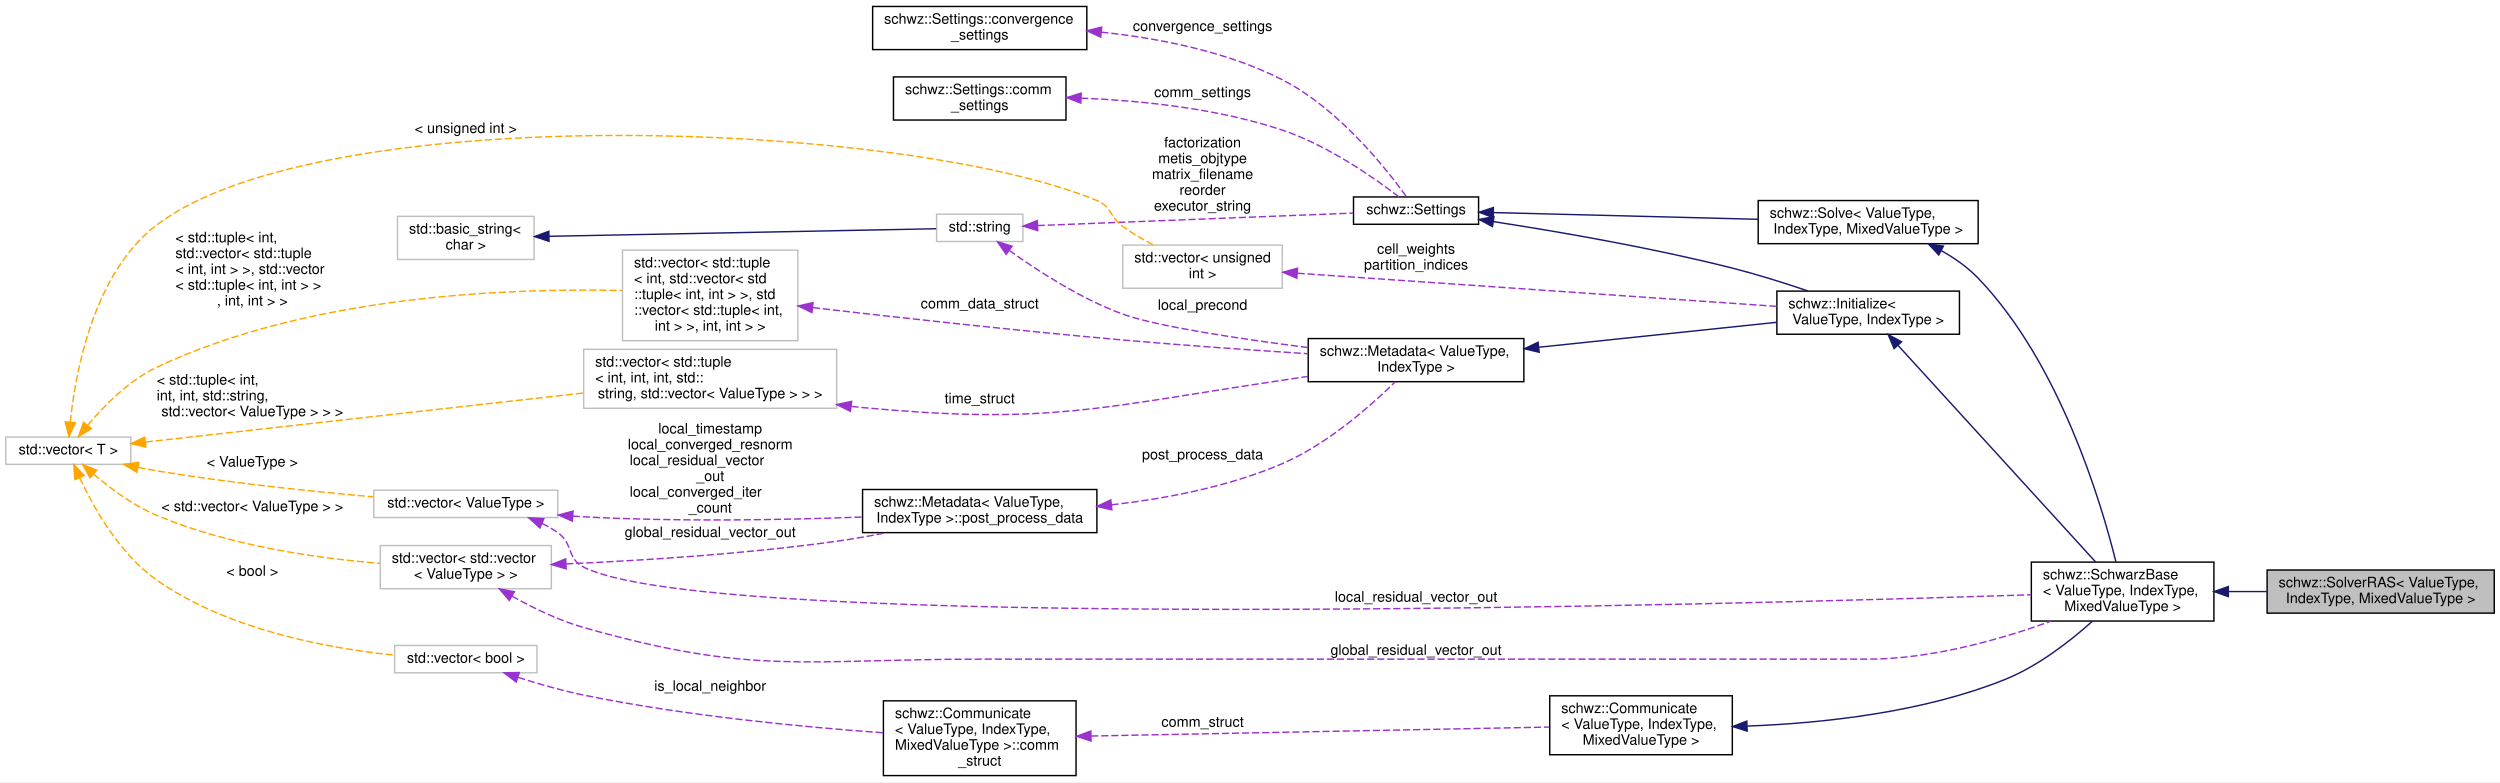
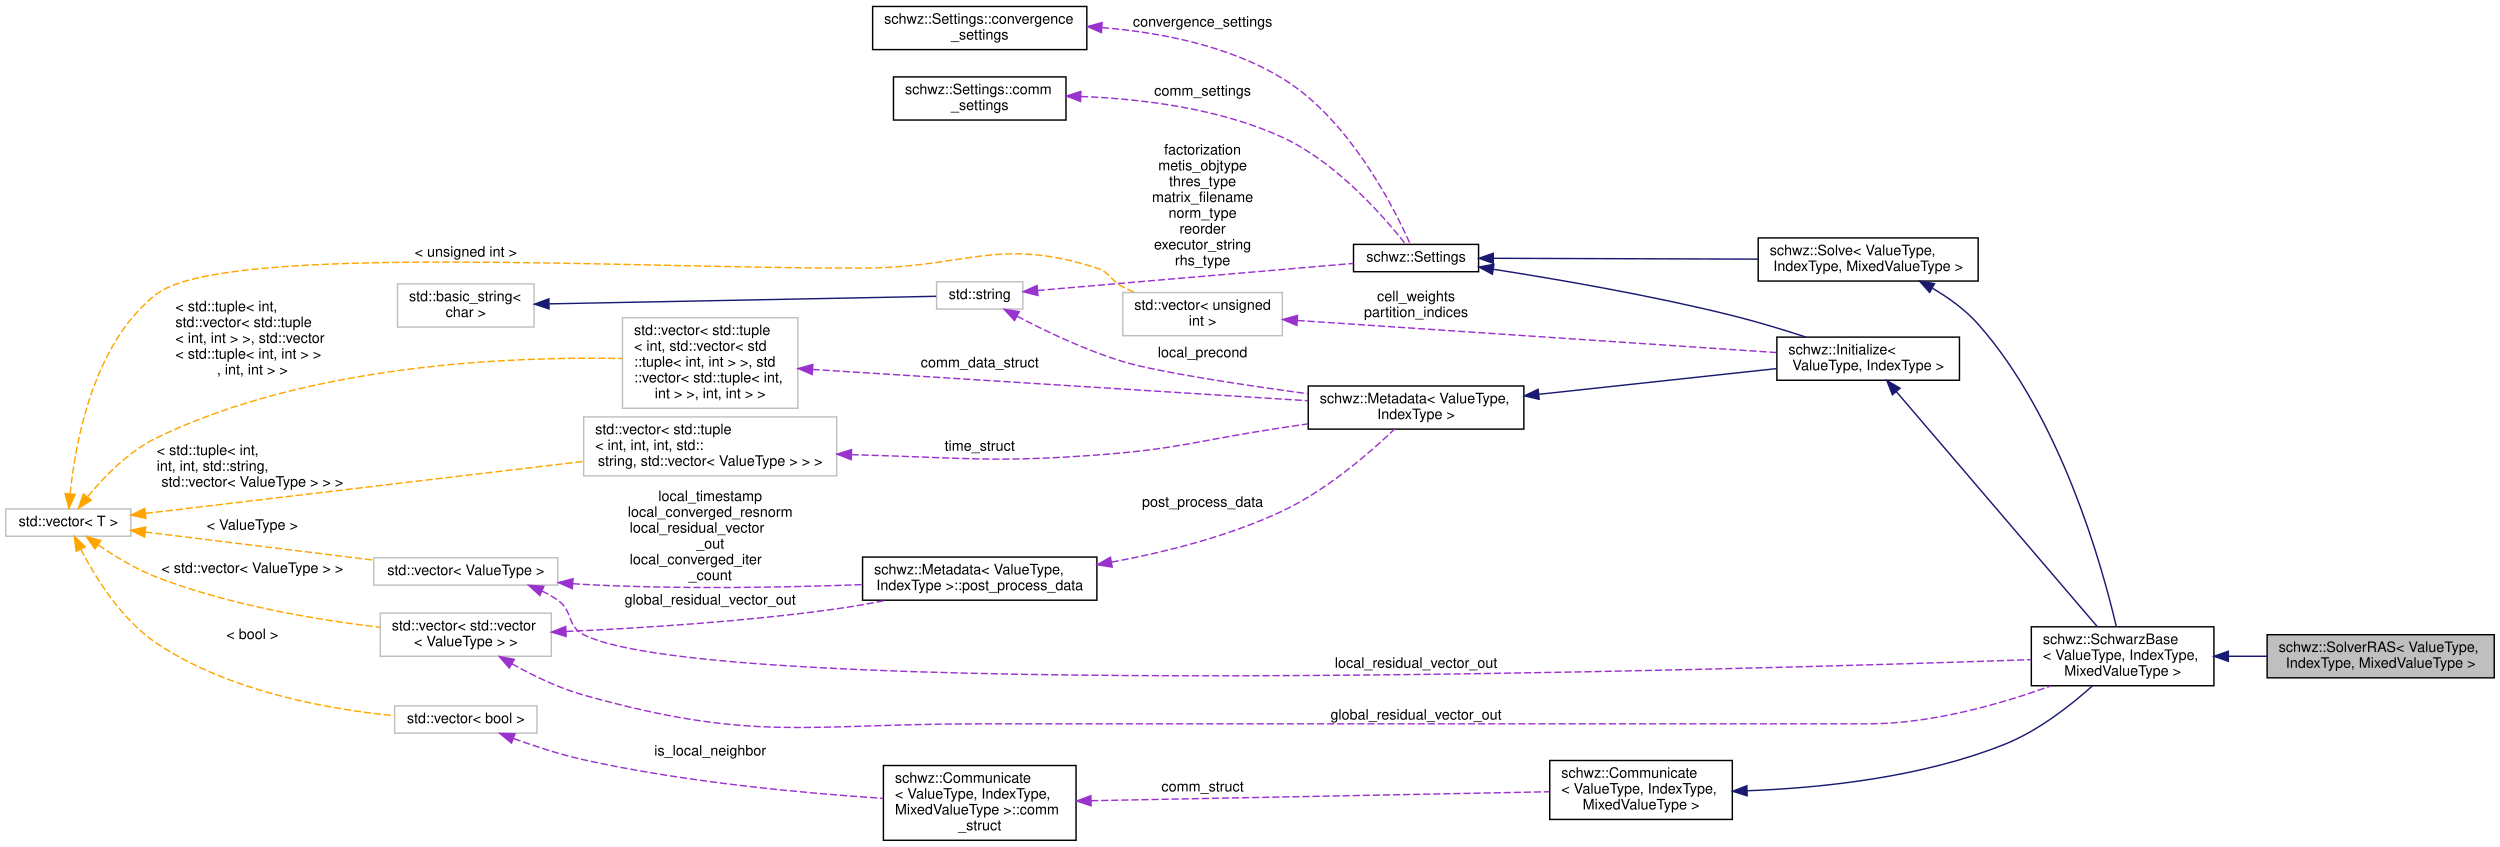
- <svg xmlns="http://www.w3.org/2000/svg" xmlns:xlink="http://www.w3.org/1999/xlink" width="1739pt" height="544pt" viewBox="0.00 0.00 1739.00 544.00">
-   <g id="graph0" class="graph" transform="scale(1 1) rotate(0) translate(4 540)">
-     <polygon fill="#ffffff" stroke="transparent" points="-4,4 -4,-540 1735,-540 1735,4 -4,4" />
+ <svg xmlns="http://www.w3.org/2000/svg" xmlns:xlink="http://www.w3.org/1999/xlink" width="1739pt" height="589pt" viewBox="0.00 0.00 1739.00 589.00">
+   <g id="graph0" class="graph" transform="scale(1 1) rotate(0) translate(4 585)">
+     <polygon fill="#ffffff" stroke="transparent" points="-4,4 -4,-585 1735,-585 1735,4 -4,4" />
    <g id="node1" class="node">
      <polygon fill="#bfbfbf" stroke="#000000" points="1573,-113.5 1573,-143.5 1731,-143.5 1731,-113.5 1573,-113.5" />
      <text text-anchor="start" x="1581" y="-131.5" font-family="Helvetica,sans-Serif" font-size="10.00" fill="#000000">schwz::SolverRAS&lt; ValueType,</text>
      <text text-anchor="middle" x="1652" y="-120.5" font-family="Helvetica,sans-Serif" font-size="10.00" fill="#000000"> IndexType, MixedValueType &gt;</text>
    </g>
    <g id="node2" class="node">
      <g id="a_node2">
        <a xlink:href="classschwz_1_1SchwarzBase.html" target="_top" xlink:title="The Base solver class is meant to be the class implementing the common implementations for all the sc...">
          <polygon fill="#ffffff" stroke="#000000" points="1409,-108 1409,-149 1536,-149 1536,-108 1409,-108" />
          <text text-anchor="start" x="1417" y="-137" font-family="Helvetica,sans-Serif" font-size="10.00" fill="#000000">schwz::SchwarzBase</text>
          <text text-anchor="start" x="1417" y="-126" font-family="Helvetica,sans-Serif" font-size="10.00" fill="#000000">&lt; ValueType, IndexType,</text>
          <text text-anchor="middle" x="1472.5" y="-115" font-family="Helvetica,sans-Serif" font-size="10.00" fill="#000000"> MixedValueType &gt;</text>
        </a>
      </g>
    </g>
    <g id="edge1" class="edge">
      <path fill="none" stroke="#191970" d="M1546.218,-128.5C1554.99,-128.5 1563.974,-128.5 1572.819,-128.5" />
      <polygon fill="#191970" stroke="#191970" points="1546.038,-125 1536.038,-128.5 1546.038,-132 1546.038,-125" />
    </g>
    <g id="node3" class="node">
      <g id="a_node3">
        <a xlink:href="classschwz_1_1Initialize.html" target="_top" xlink:title="The initialization class that provides methods for initialization of the solver. ">
-           <polygon fill="#ffffff" stroke="#000000" points="1232,-307.5 1232,-337.5 1359,-337.5 1359,-307.5 1232,-307.5" />
-           <text text-anchor="start" x="1240" y="-325.5" font-family="Helvetica,sans-Serif" font-size="10.00" fill="#000000">schwz::Initialize&lt;</text>
-           <text text-anchor="middle" x="1295.5" y="-314.5" font-family="Helvetica,sans-Serif" font-size="10.00" fill="#000000"> ValueType, IndexType &gt;</text>
+           <polygon fill="#ffffff" stroke="#000000" points="1232,-320.5 1232,-350.5 1359,-350.5 1359,-320.5 1232,-320.5" />
+           <text text-anchor="start" x="1240" y="-338.5" font-family="Helvetica,sans-Serif" font-size="10.00" fill="#000000">schwz::Initialize&lt;</text>
+           <text text-anchor="middle" x="1295.5" y="-327.5" font-family="Helvetica,sans-Serif" font-size="10.00" fill="#000000"> ValueType, IndexType &gt;</text>
        </a>
      </g>
    </g>
    <g id="edge2" class="edge">
-       <path fill="none" stroke="#191970" d="M1316.249,-299.759C1350.979,-261.692 1420.351,-185.657 1453.72,-149.083" />
-       <polygon fill="#191970" stroke="#191970" points="1313.543,-297.531 1309.389,-307.277 1318.715,-302.249 1313.543,-297.531" />
+       <path fill="none" stroke="#191970" d="M1315.143,-312.528C1349.876,-271.908 1421.601,-188.026 1454.856,-149.135" />
+       <polygon fill="#191970" stroke="#191970" points="1312.354,-310.404 1308.515,-320.279 1317.674,-314.953 1312.354,-310.404" />
    </g>
    <g id="node4" class="node">
      <g id="a_node4">
        <a xlink:href="structschwz_1_1Settings.html" target="_top" xlink:title="The struct that contains the solver settings and the parameters to be set by the user. ">
-           <polygon fill="#ffffff" stroke="#000000" points="937.5,-384 937.5,-403 1024.5,-403 1024.5,-384 937.5,-384" />
-           <text text-anchor="middle" x="981" y="-391" font-family="Helvetica,sans-Serif" font-size="10.00" fill="#000000">schwz::Settings</text>
+           <polygon fill="#ffffff" stroke="#000000" points="937.5,-396 937.5,-415 1024.5,-415 1024.5,-396 937.5,-396" />
+           <text text-anchor="middle" x="981" y="-403" font-family="Helvetica,sans-Serif" font-size="10.00" fill="#000000">schwz::Settings</text>
        </a>
      </g>
    </g>
    <g id="edge3" class="edge">
-       <path fill="none" stroke="#191970" d="M1034.877,-385.818C1079.691,-378.924 1144.97,-367.712 1201,-353.5 1218.406,-349.085 1237.266,-343.141 1253.525,-337.639" />
-       <polygon fill="#191970" stroke="#191970" points="1034.153,-382.387 1024.792,-387.349 1035.204,-389.308 1034.153,-382.387" />
+       <path fill="none" stroke="#191970" d="M1034.842,-397.676C1079.634,-390.699 1144.902,-379.444 1201,-365.5 1217.872,-361.306 1236.14,-355.752 1252.077,-350.563" />
+       <polygon fill="#191970" stroke="#191970" points="1034.112,-394.248 1024.761,-399.228 1035.177,-401.166 1034.112,-394.248" />
    </g>
    <g id="node20" class="node">
      <g id="a_node20">
        <a xlink:href="classschwz_1_1Solve.html" target="_top" xlink:title="The Solver class the provides the solver and the convergence checking methods. ">
-           <polygon fill="#ffffff" stroke="#000000" points="1219,-370.5 1219,-400.5 1372,-400.5 1372,-370.5 1219,-370.5" />
-           <text text-anchor="start" x="1227" y="-388.5" font-family="Helvetica,sans-Serif" font-size="10.00" fill="#000000">schwz::Solve&lt; ValueType,</text>
-           <text text-anchor="middle" x="1295.5" y="-377.5" font-family="Helvetica,sans-Serif" font-size="10.00" fill="#000000"> IndexType, MixedValueType &gt;</text>
+           <polygon fill="#ffffff" stroke="#000000" points="1219,-389.5 1219,-419.5 1372,-419.5 1372,-389.5 1219,-389.5" />
+           <text text-anchor="start" x="1227" y="-407.5" font-family="Helvetica,sans-Serif" font-size="10.00" fill="#000000">schwz::Solve&lt; ValueType,</text>
+           <text text-anchor="middle" x="1295.5" y="-396.5" font-family="Helvetica,sans-Serif" font-size="10.00" fill="#000000"> IndexType, MixedValueType &gt;</text>
        </a>
      </g>
    </g>
    <g id="edge26" class="edge">
-       <path fill="none" stroke="#191970" d="M1034.819,-392.131C1085.476,-390.842 1161.869,-388.899 1218.879,-387.449" />
-       <polygon fill="#191970" stroke="#191970" points="1034.638,-388.634 1024.73,-392.388 1034.816,-395.632 1034.638,-388.634" />
+       <path fill="none" stroke="#191970" d="M1034.819,-405.329C1085.476,-405.168 1161.869,-404.925 1218.879,-404.744" />
+       <polygon fill="#191970" stroke="#191970" points="1034.719,-401.829 1024.73,-405.361 1034.741,-408.829 1034.719,-401.829" />
    </g>
    <g id="node5" class="node">
      <g id="a_node5">
        <a xlink:href="structschwz_1_1Settings_1_1comm__settings.html" target="_top" xlink:title="The settings for the various available communication paradigms. ">
-           <polygon fill="#ffffff" stroke="#000000" points="617.5,-456.5 617.5,-486.5 737.5,-486.5 737.5,-456.5 617.5,-456.5" />
-           <text text-anchor="start" x="625.5" y="-474.5" font-family="Helvetica,sans-Serif" font-size="10.00" fill="#000000">schwz::Settings::comm</text>
-           <text text-anchor="middle" x="677.5" y="-463.5" font-family="Helvetica,sans-Serif" font-size="10.00" fill="#000000">_settings</text>
+           <polygon fill="#ffffff" stroke="#000000" points="617.5,-501.5 617.5,-531.5 737.5,-531.5 737.5,-501.5 617.5,-501.5" />
+           <text text-anchor="start" x="625.5" y="-519.5" font-family="Helvetica,sans-Serif" font-size="10.00" fill="#000000">schwz::Settings::comm</text>
+           <text text-anchor="middle" x="677.5" y="-508.5" font-family="Helvetica,sans-Serif" font-size="10.00" fill="#000000">_settings</text>
        </a>
      </g>
    </g>
    <g id="edge4" class="edge">
-       <path fill="none" stroke="#9a32cd" stroke-dasharray="5,2" d="M748.005,-471.753C789.676,-470.046 842.935,-464.588 888,-449.5 919.633,-438.909 951.982,-416.193 968.934,-403.182" />
-       <polygon fill="#9a32cd" stroke="#9a32cd" points="747.818,-468.257 737.945,-472.102 748.061,-475.253 747.818,-468.257" />
-       <text text-anchor="middle" x="832.5" y="-472.5" font-family="Helvetica,sans-Serif" font-size="10.00" fill="#000000"> comm_settings</text>
+       <path fill="none" stroke="#9a32cd" stroke-dasharray="5,2" d="M747.956,-517.889C790.286,-516.238 844.242,-509.625 888,-489.5 926.149,-471.954 959.635,-433.121 973.807,-415.07" />
+       <polygon fill="#9a32cd" stroke="#9a32cd" points="747.623,-514.398 737.735,-518.202 747.837,-521.395 747.623,-514.398" />
+       <text text-anchor="middle" x="832.5" y="-518.5" font-family="Helvetica,sans-Serif" font-size="10.00" fill="#000000"> comm_settings</text>
    </g>
    <g id="node6" class="node">
      <g id="a_node6">
        <a xlink:title="STL class. ">
-           <polygon fill="#ffffff" stroke="#bfbfbf" points="647.5,-372 647.5,-391 707.5,-391 707.5,-372 647.5,-372" />
-           <text text-anchor="middle" x="677.5" y="-379" font-family="Helvetica,sans-Serif" font-size="10.00" fill="#000000">std::string</text>
+           <polygon fill="#ffffff" stroke="#bfbfbf" points="647.5,-370 647.5,-389 707.5,-389 707.5,-370 647.5,-370" />
+           <text text-anchor="middle" x="677.5" y="-377" font-family="Helvetica,sans-Serif" font-size="10.00" fill="#000000">std::string</text>
        </a>
      </g>
    </g>
    <g id="edge5" class="edge">
-       <path fill="none" stroke="#9a32cd" stroke-dasharray="5,2" d="M717.786,-383.093C774.776,-385.346 878.528,-389.448 937.314,-391.773" />
-       <polygon fill="#9a32cd" stroke="#9a32cd" points="717.841,-379.592 707.71,-382.695 717.564,-386.587 717.841,-379.592" />
-       <text text-anchor="middle" x="832.5" y="-437.5" font-family="Helvetica,sans-Serif" font-size="10.00" fill="#000000"> factorization</text>
-       <text text-anchor="middle" x="832.5" y="-426.5" font-family="Helvetica,sans-Serif" font-size="10.00" fill="#000000">metis_objtype</text>
-       <text text-anchor="middle" x="832.5" y="-415.5" font-family="Helvetica,sans-Serif" font-size="10.00" fill="#000000">matrix_filename</text>
-       <text text-anchor="middle" x="832.5" y="-404.5" font-family="Helvetica,sans-Serif" font-size="10.00" fill="#000000">reorder</text>
-       <text text-anchor="middle" x="832.5" y="-393.5" font-family="Helvetica,sans-Serif" font-size="10.00" fill="#000000">executor_string</text>
+       <path fill="none" stroke="#9a32cd" stroke-dasharray="5,2" d="M717.786,-382.951C774.776,-387.833 878.528,-396.721 937.314,-401.757" />
+       <polygon fill="#9a32cd" stroke="#9a32cd" points="717.973,-379.454 707.71,-382.088 717.375,-386.429 717.973,-379.454" />
+       <text text-anchor="middle" x="832.5" y="-477.5" font-family="Helvetica,sans-Serif" font-size="10.00" fill="#000000"> factorization</text>
+       <text text-anchor="middle" x="832.5" y="-466.5" font-family="Helvetica,sans-Serif" font-size="10.00" fill="#000000">metis_objtype</text>
+       <text text-anchor="middle" x="832.5" y="-455.5" font-family="Helvetica,sans-Serif" font-size="10.00" fill="#000000">thres_type</text>
+       <text text-anchor="middle" x="832.5" y="-444.5" font-family="Helvetica,sans-Serif" font-size="10.00" fill="#000000">matrix_filename</text>
+       <text text-anchor="middle" x="832.5" y="-433.5" font-family="Helvetica,sans-Serif" font-size="10.00" fill="#000000">norm_type</text>
+       <text text-anchor="middle" x="832.5" y="-422.5" font-family="Helvetica,sans-Serif" font-size="10.00" fill="#000000">reorder</text>
+       <text text-anchor="middle" x="832.5" y="-411.5" font-family="Helvetica,sans-Serif" font-size="10.00" fill="#000000">executor_string</text>
+       <text text-anchor="middle" x="832.5" y="-400.5" font-family="Helvetica,sans-Serif" font-size="10.00" fill="#000000">rhs_type</text>
    </g>
    <g id="node9" class="node">
      <g id="a_node9">
        <a xlink:href="structschwz_1_1Metadata.html" target="_top" xlink:title="The solver metadata struct. ">
-           <polygon fill="#ffffff" stroke="#000000" points="906,-274.5 906,-304.5 1056,-304.5 1056,-274.5 906,-274.5" />
-           <text text-anchor="start" x="914" y="-292.5" font-family="Helvetica,sans-Serif" font-size="10.00" fill="#000000">schwz::Metadata&lt; ValueType,</text>
-           <text text-anchor="middle" x="981" y="-281.5" font-family="Helvetica,sans-Serif" font-size="10.00" fill="#000000"> IndexType &gt;</text>
+           <polygon fill="#ffffff" stroke="#000000" points="906,-286.5 906,-316.5 1056,-316.5 1056,-286.5 906,-286.5" />
+           <text text-anchor="start" x="914" y="-304.5" font-family="Helvetica,sans-Serif" font-size="10.00" fill="#000000">schwz::Metadata&lt; ValueType,</text>
+           <text text-anchor="middle" x="981" y="-293.5" font-family="Helvetica,sans-Serif" font-size="10.00" fill="#000000"> IndexType &gt;</text>
        </a>
      </g>
    </g>
    <g id="edge11" class="edge">
-       <path fill="none" stroke="#9a32cd" stroke-dasharray="5,2" d="M697.938,-365.907C717.253,-351.993 747.577,-332.211 777,-321.5 800.244,-313.039 857.708,-304.401 905.744,-298.236" />
-       <polygon fill="#9a32cd" stroke="#9a32cd" points="695.863,-363.088 689.881,-371.833 700.01,-368.727 695.863,-363.088" />
-       <text text-anchor="middle" x="832.5" y="-324.5" font-family="Helvetica,sans-Serif" font-size="10.00" fill="#000000"> local_precond</text>
+       <path fill="none" stroke="#9a32cd" stroke-dasharray="5,2" d="M703.463,-365.065C723.096,-354.758 751.019,-341.376 777,-333.5 800.63,-326.337 857.895,-317.618 905.757,-311.091" />
+       <polygon fill="#9a32cd" stroke="#9a32cd" points="701.704,-362.037 694.537,-369.839 705.005,-368.209 701.704,-362.037" />
+       <text text-anchor="middle" x="832.5" y="-336.5" font-family="Helvetica,sans-Serif" font-size="10.00" fill="#000000"> local_precond</text>
    </g>
    <g id="node7" class="node">
-       <polygon fill="#ffffff" stroke="#bfbfbf" points="272.5,-359.5 272.5,-389.5 367.5,-389.5 367.5,-359.5 272.5,-359.5" />
-       <text text-anchor="start" x="280.5" y="-377.5" font-family="Helvetica,sans-Serif" font-size="10.00" fill="#000000">std::basic_string&lt;</text>
-       <text text-anchor="middle" x="320" y="-366.5" font-family="Helvetica,sans-Serif" font-size="10.00" fill="#000000"> char &gt;</text>
+       <polygon fill="#ffffff" stroke="#bfbfbf" points="272.5,-357.5 272.5,-387.5 367.5,-387.5 367.5,-357.5 272.5,-357.5" />
+       <text text-anchor="start" x="280.5" y="-375.5" font-family="Helvetica,sans-Serif" font-size="10.00" fill="#000000">std::basic_string&lt;</text>
+       <text text-anchor="middle" x="320" y="-364.5" font-family="Helvetica,sans-Serif" font-size="10.00" fill="#000000"> char &gt;</text>
    </g>
    <g id="edge6" class="edge">
-       <path fill="none" stroke="#191970" d="M377.845,-375.633C454.709,-377.138 587.715,-379.742 647.211,-380.907" />
-       <polygon fill="#191970" stroke="#191970" points="377.91,-372.133 367.843,-375.437 377.773,-379.132 377.91,-372.133" />
+       <path fill="none" stroke="#191970" d="M377.845,-373.633C454.709,-375.138 587.715,-377.742 647.211,-378.907" />
+       <polygon fill="#191970" stroke="#191970" points="377.91,-370.133 367.843,-373.437 377.773,-377.132 377.91,-370.133" />
    </g>
    <g id="node8" class="node">
      <g id="a_node8">
        <a xlink:href="structschwz_1_1Settings_1_1convergence__settings.html" target="_top" xlink:title="The various convergence settings available. ">
-           <polygon fill="#ffffff" stroke="#000000" points="603,-505.5 603,-535.5 752,-535.5 752,-505.5 603,-505.5" />
-           <text text-anchor="start" x="611" y="-523.5" font-family="Helvetica,sans-Serif" font-size="10.00" fill="#000000">schwz::Settings::convergence</text>
-           <text text-anchor="middle" x="677.5" y="-512.5" font-family="Helvetica,sans-Serif" font-size="10.00" fill="#000000">_settings</text>
+           <polygon fill="#ffffff" stroke="#000000" points="603,-550.5 603,-580.5 752,-580.5 752,-550.5 603,-550.5" />
+           <text text-anchor="start" x="611" y="-568.5" font-family="Helvetica,sans-Serif" font-size="10.00" fill="#000000">schwz::Settings::convergence</text>
+           <text text-anchor="middle" x="677.5" y="-557.5" font-family="Helvetica,sans-Serif" font-size="10.00" fill="#000000">_settings</text>
        </a>
      </g>
    </g>
    <g id="edge7" class="edge">
-       <path fill="none" stroke="#9a32cd" stroke-dasharray="5,2" d="M762.032,-517.636C802.011,-513.448 849.338,-504.234 888,-484.5 927.234,-464.474 960.658,-422.157 974.358,-403.127" />
-       <polygon fill="#9a32cd" stroke="#9a32cd" points="761.656,-514.156 752.036,-518.596 762.325,-521.124 761.656,-514.156" />
-       <text text-anchor="middle" x="832.5" y="-518.5" font-family="Helvetica,sans-Serif" font-size="10.00" fill="#000000"> convergence_settings</text>
+       <path fill="none" stroke="#9a32cd" stroke-dasharray="5,2" d="M762.529,-565.806C803.046,-562.489 850.685,-553.273 888,-530.5 935.101,-501.755 966.191,-439.446 976.878,-415.319" />
+       <polygon fill="#9a32cd" stroke="#9a32cd" points="762.118,-562.327 752.392,-566.527 762.615,-569.309 762.118,-562.327" />
+       <text text-anchor="middle" x="832.5" y="-566.5" font-family="Helvetica,sans-Serif" font-size="10.00" fill="#000000"> convergence_settings</text>
    </g>
    <g id="edge8" class="edge">
-       <path fill="none" stroke="#191970" d="M1066.579,-298.48C1118.763,-303.955 1184.342,-310.836 1231.92,-315.829" />
-       <polygon fill="#191970" stroke="#191970" points="1066.641,-294.967 1056.331,-297.404 1065.911,-301.929 1066.641,-294.967" />
+       <path fill="none" stroke="#191970" d="M1066.579,-310.752C1118.763,-316.393 1184.342,-323.483 1231.92,-328.627" />
+       <polygon fill="#191970" stroke="#191970" points="1066.649,-307.239 1056.331,-309.644 1065.896,-314.199 1066.649,-307.239" />
    </g>
    <g id="node10" class="node">
-       <polygon fill="#ffffff" stroke="#bfbfbf" points="402,-256 402,-297 578,-297 578,-256 402,-256" />
-       <text text-anchor="start" x="410" y="-285" font-family="Helvetica,sans-Serif" font-size="10.00" fill="#000000">std::vector&lt; std::tuple</text>
-       <text text-anchor="start" x="410" y="-274" font-family="Helvetica,sans-Serif" font-size="10.00" fill="#000000">&lt; int, int, int, std::</text>
-       <text text-anchor="middle" x="490" y="-263" font-family="Helvetica,sans-Serif" font-size="10.00" fill="#000000">string, std::vector&lt; ValueType &gt; &gt; &gt;</text>
+       <polygon fill="#ffffff" stroke="#bfbfbf" points="402,-254 402,-295 578,-295 578,-254 402,-254" />
+       <text text-anchor="start" x="410" y="-283" font-family="Helvetica,sans-Serif" font-size="10.00" fill="#000000">std::vector&lt; std::tuple</text>
+       <text text-anchor="start" x="410" y="-272" font-family="Helvetica,sans-Serif" font-size="10.00" fill="#000000">&lt; int, int, int, std::</text>
+       <text text-anchor="middle" x="490" y="-261" font-family="Helvetica,sans-Serif" font-size="10.00" fill="#000000">string, std::vector&lt; ValueType &gt; &gt; &gt;</text>
    </g>
    <g id="edge9" class="edge">
-       <path fill="none" stroke="#9a32cd" stroke-dasharray="5,2" d="M588.21,-257.313C590.83,-257.013 593.43,-256.74 596,-256.5 725.487,-244.391 759.366,-256.345 888,-275.5 893.814,-276.366 899.832,-277.265 905.881,-278.171" />
-       <polygon fill="#9a32cd" stroke="#9a32cd" points="587.511,-253.874 578.029,-258.601 588.389,-260.818 587.511,-253.874" />
-       <text text-anchor="middle" x="677.5" y="-259.5" font-family="Helvetica,sans-Serif" font-size="10.00" fill="#000000"> time_struct</text>
+       <path fill="none" stroke="#9a32cd" stroke-dasharray="5,2" d="M588.292,-268.743C590.888,-268.653 593.461,-268.572 596,-268.5 668.415,-266.452 686.749,-263.208 759,-268.5 816.797,-272.733 830.68,-278.964 888,-287.5 893.814,-288.366 899.832,-289.265 905.881,-290.171" />
+       <polygon fill="#9a32cd" stroke="#9a32cd" points="588.049,-265.25 578.19,-269.129 588.316,-272.245 588.049,-265.25" />
+       <text text-anchor="middle" x="677.5" y="-271.5" font-family="Helvetica,sans-Serif" font-size="10.00" fill="#000000"> time_struct</text>
    </g>
    <g id="node11" class="node">
      <g id="a_node11">
        <a xlink:title="STL class. ">
-           <polygon fill="#ffffff" stroke="#bfbfbf" points="0,-217 0,-236 87,-236 87,-217 0,-217" />
-           <text text-anchor="middle" x="43.5" y="-224" font-family="Helvetica,sans-Serif" font-size="10.00" fill="#000000">std::vector&lt; T &gt;</text>
+           <polygon fill="#ffffff" stroke="#bfbfbf" points="0,-212 0,-231 87,-231 87,-212 0,-212" />
+           <text text-anchor="middle" x="43.5" y="-219" font-family="Helvetica,sans-Serif" font-size="10.00" fill="#000000">std::vector&lt; T &gt;</text>
        </a>
      </g>
    </g>
    <g id="edge10" class="edge">
-       <path fill="none" stroke="#ffa500" stroke-dasharray="5,2" d="M97.353,-232.531C172.869,-240.987 311.122,-256.469 401.784,-266.621" />
-       <polygon fill="#ffa500" stroke="#ffa500" points="97.453,-229.02 87.125,-231.385 96.674,-235.976 97.453,-229.02" />
-       <text text-anchor="start" x="105" y="-272.5" font-family="Helvetica,sans-Serif" font-size="10.00" fill="#000000"> &lt; std::tuple&lt; int,</text>
-       <text text-anchor="start" x="105" y="-261.5" font-family="Helvetica,sans-Serif" font-size="10.00" fill="#000000"> int, int, std::string,</text>
-       <text text-anchor="middle" x="171.5" y="-250.5" font-family="Helvetica,sans-Serif" font-size="10.00" fill="#000000"> std::vector&lt; ValueType &gt; &gt; &gt;</text>
+       <path fill="none" stroke="#ffa500" stroke-dasharray="5,2" d="M97.353,-227.892C172.869,-236.856 311.122,-253.267 401.784,-264.029" />
+       <polygon fill="#ffa500" stroke="#ffa500" points="97.468,-224.382 87.125,-226.678 96.643,-231.333 97.468,-224.382" />
+       <text text-anchor="start" x="105" y="-268.5" font-family="Helvetica,sans-Serif" font-size="10.00" fill="#000000"> &lt; std::tuple&lt; int,</text>
+       <text text-anchor="start" x="105" y="-257.5" font-family="Helvetica,sans-Serif" font-size="10.00" fill="#000000"> int, int, std::string,</text>
+       <text text-anchor="middle" x="171.5" y="-246.5" font-family="Helvetica,sans-Serif" font-size="10.00" fill="#000000"> std::vector&lt; ValueType &gt; &gt; &gt;</text>
    </g>
    <g id="node13" class="node">
-       <polygon fill="#ffffff" stroke="#bfbfbf" points="256,-180 256,-199 384,-199 384,-180 256,-180" />
-       <text text-anchor="middle" x="320" y="-187" font-family="Helvetica,sans-Serif" font-size="10.00" fill="#000000">std::vector&lt; ValueType &gt;</text>
+       <polygon fill="#ffffff" stroke="#bfbfbf" points="256,-178 256,-197 384,-197 384,-178 256,-178" />
+       <text text-anchor="middle" x="320" y="-185" font-family="Helvetica,sans-Serif" font-size="10.00" fill="#000000">std::vector&lt; ValueType &gt;</text>
    </g>
    <g id="edge14" class="edge">
-       <path fill="none" stroke="#ffa500" stroke-dasharray="5,2" d="M92.136,-214.877C96.473,-214.008 100.808,-213.199 105,-212.5 155.358,-204.104 212.89,-198.138 255.76,-194.389" />
-       <polygon fill="#ffa500" stroke="#ffa500" points="91.141,-211.51 82.075,-216.992 92.581,-218.36 91.141,-211.51" />
-       <text text-anchor="middle" x="171.5" y="-215.5" font-family="Helvetica,sans-Serif" font-size="10.00" fill="#000000"> &lt; ValueType &gt;</text>
+       <path fill="none" stroke="#ffa500" stroke-dasharray="5,2" d="M96.957,-214.927C142.383,-209.341 207.708,-201.308 255.929,-195.379" />
+       <polygon fill="#ffa500" stroke="#ffa500" points="96.505,-211.456 87.007,-216.15 97.36,-218.403 96.505,-211.456" />
+       <text text-anchor="middle" x="171.5" y="-216.5" font-family="Helvetica,sans-Serif" font-size="10.00" fill="#000000"> &lt; ValueType &gt;</text>
    </g>
    <g id="node14" class="node">
-       <polygon fill="#ffffff" stroke="#bfbfbf" points="260.5,-130.5 260.5,-160.5 379.5,-160.5 379.5,-130.5 260.5,-130.5" />
-       <text text-anchor="start" x="268.5" y="-148.5" font-family="Helvetica,sans-Serif" font-size="10.00" fill="#000000">std::vector&lt; std::vector</text>
-       <text text-anchor="middle" x="320" y="-137.5" font-family="Helvetica,sans-Serif" font-size="10.00" fill="#000000">&lt; ValueType &gt; &gt;</text>
+       <polygon fill="#ffffff" stroke="#bfbfbf" points="260.5,-128.5 260.5,-158.5 379.5,-158.5 379.5,-128.5 260.5,-128.5" />
+       <text text-anchor="start" x="268.5" y="-146.5" font-family="Helvetica,sans-Serif" font-size="10.00" fill="#000000">std::vector&lt; std::vector</text>
+       <text text-anchor="middle" x="320" y="-135.5" font-family="Helvetica,sans-Serif" font-size="10.00" fill="#000000">&lt; ValueType &gt; &gt;</text>
    </g>
    <g id="edge16" class="edge">
-       <path fill="none" stroke="#ffa500" stroke-dasharray="5,2" d="M61.068,-210.178C72.68,-200.315 88.714,-188.362 105,-181.5 154.873,-160.485 216.114,-151.714 260.462,-148.067" />
-       <polygon fill="#ffa500" stroke="#ffa500" points="58.643,-207.65 53.455,-216.887 63.271,-212.902 58.643,-207.65" />
-       <text text-anchor="middle" x="171.5" y="-184.5" font-family="Helvetica,sans-Serif" font-size="10.00" fill="#000000"> &lt; std::vector&lt; ValueType &gt; &gt;</text>
+       <path fill="none" stroke="#ffa500" stroke-dasharray="5,2" d="M64.364,-205.91C75.818,-198.067 90.589,-189.068 105,-183.5 155.467,-164.001 216.367,-153.816 260.449,-148.617" />
+       <polygon fill="#ffa500" stroke="#ffa500" points="62.096,-203.228 55.961,-211.865 66.144,-208.939 62.096,-203.228" />
+       <text text-anchor="middle" x="171.5" y="-186.5" font-family="Helvetica,sans-Serif" font-size="10.00" fill="#000000"> &lt; std::vector&lt; ValueType &gt; &gt;</text>
    </g>
    <g id="node15" class="node">
-       <polygon fill="#ffffff" stroke="#bfbfbf" points="429,-303 429,-366 551,-366 551,-303 429,-303" />
-       <text text-anchor="start" x="437" y="-354" font-family="Helvetica,sans-Serif" font-size="10.00" fill="#000000">std::vector&lt; std::tuple</text>
-       <text text-anchor="start" x="437" y="-343" font-family="Helvetica,sans-Serif" font-size="10.00" fill="#000000">&lt; int, std::vector&lt; std</text>
-       <text text-anchor="start" x="437" y="-332" font-family="Helvetica,sans-Serif" font-size="10.00" fill="#000000">::tuple&lt; int, int &gt; &gt;, std</text>
-       <text text-anchor="start" x="437" y="-321" font-family="Helvetica,sans-Serif" font-size="10.00" fill="#000000">::vector&lt; std::tuple&lt; int,</text>
-       <text text-anchor="middle" x="490" y="-310" font-family="Helvetica,sans-Serif" font-size="10.00" fill="#000000"> int &gt; &gt;, int, int &gt; &gt;</text>
+       <polygon fill="#ffffff" stroke="#bfbfbf" points="429,-301 429,-364 551,-364 551,-301 429,-301" />
+       <text text-anchor="start" x="437" y="-352" font-family="Helvetica,sans-Serif" font-size="10.00" fill="#000000">std::vector&lt; std::tuple</text>
+       <text text-anchor="start" x="437" y="-341" font-family="Helvetica,sans-Serif" font-size="10.00" fill="#000000">&lt; int, std::vector&lt; std</text>
+       <text text-anchor="start" x="437" y="-330" font-family="Helvetica,sans-Serif" font-size="10.00" fill="#000000">::tuple&lt; int, int &gt; &gt;, std</text>
+       <text text-anchor="start" x="437" y="-319" font-family="Helvetica,sans-Serif" font-size="10.00" fill="#000000">::vector&lt; std::tuple&lt; int,</text>
+       <text text-anchor="middle" x="490" y="-308" font-family="Helvetica,sans-Serif" font-size="10.00" fill="#000000"> int &gt; &gt;, int, int &gt; &gt;</text>
    </g>
    <g id="edge18" class="edge">
-       <path fill="none" stroke="#ffa500" stroke-dasharray="5,2" d="M57.078,-244.335C68.353,-257.744 85.635,-275.321 105,-284.5 210.672,-334.589 349.948,-339.75 428.742,-337.875" />
-       <polygon fill="#ffa500" stroke="#ffa500" points="59.571,-241.851 50.574,-236.256 54.118,-246.24 59.571,-241.851" />
-       <text text-anchor="start" x="118" y="-371.5" font-family="Helvetica,sans-Serif" font-size="10.00" fill="#000000"> &lt; std::tuple&lt; int,</text>
-       <text text-anchor="start" x="118" y="-360.5" font-family="Helvetica,sans-Serif" font-size="10.00" fill="#000000"> std::vector&lt; std::tuple</text>
-       <text text-anchor="start" x="118" y="-349.5" font-family="Helvetica,sans-Serif" font-size="10.00" fill="#000000">&lt; int, int &gt; &gt;, std::vector</text>
-       <text text-anchor="start" x="118" y="-338.5" font-family="Helvetica,sans-Serif" font-size="10.00" fill="#000000">&lt; std::tuple&lt; int, int &gt; &gt;</text>
-       <text text-anchor="middle" x="171.5" y="-327.5" font-family="Helvetica,sans-Serif" font-size="10.00" fill="#000000">, int, int &gt; &gt;</text>
+       <path fill="none" stroke="#ffa500" stroke-dasharray="5,2" d="M57.026,-239.615C68.272,-253.24 85.541,-271.113 105,-280.5 210.551,-331.416 350.174,-337.171 428.998,-335.613" />
+       <polygon fill="#ffa500" stroke="#ffa500" points="59.487,-237.085 50.542,-231.407 53.994,-241.424 59.487,-237.085" />
+       <text text-anchor="start" x="118" y="-368.5" font-family="Helvetica,sans-Serif" font-size="10.00" fill="#000000"> &lt; std::tuple&lt; int,</text>
+       <text text-anchor="start" x="118" y="-357.5" font-family="Helvetica,sans-Serif" font-size="10.00" fill="#000000"> std::vector&lt; std::tuple</text>
+       <text text-anchor="start" x="118" y="-346.5" font-family="Helvetica,sans-Serif" font-size="10.00" fill="#000000">&lt; int, int &gt; &gt;, std::vector</text>
+       <text text-anchor="start" x="118" y="-335.5" font-family="Helvetica,sans-Serif" font-size="10.00" fill="#000000">&lt; std::tuple&lt; int, int &gt; &gt;</text>
+       <text text-anchor="middle" x="171.5" y="-324.5" font-family="Helvetica,sans-Serif" font-size="10.00" fill="#000000">, int, int &gt; &gt;</text>
    </g>
    <g id="node16" class="node">
-       <polygon fill="#ffffff" stroke="#bfbfbf" points="777,-339.5 777,-369.5 888,-369.5 888,-339.5 777,-339.5" />
-       <text text-anchor="start" x="785" y="-357.5" font-family="Helvetica,sans-Serif" font-size="10.00" fill="#000000">std::vector&lt; unsigned</text>
-       <text text-anchor="middle" x="832.5" y="-346.5" font-family="Helvetica,sans-Serif" font-size="10.00" fill="#000000"> int &gt;</text>
+       <polygon fill="#ffffff" stroke="#bfbfbf" points="777,-351.5 777,-381.5 888,-381.5 888,-351.5 777,-351.5" />
+       <text text-anchor="start" x="785" y="-369.5" font-family="Helvetica,sans-Serif" font-size="10.00" fill="#000000">std::vector&lt; unsigned</text>
+       <text text-anchor="middle" x="832.5" y="-358.5" font-family="Helvetica,sans-Serif" font-size="10.00" fill="#000000"> int &gt;</text>
    </g>
    <g id="edge20" class="edge">
-       <path fill="none" stroke="#ffa500" stroke-dasharray="5,2" d="M44.888,-246.447C48.437,-280.682 60.972,-350.153 105,-383.5 220.892,-471.279 624.684,-456.135 759,-400.5 769.452,-396.17 767.834,-389.132 777,-382.5 783.558,-377.755 791.037,-373.388 798.334,-369.583" />
-       <polygon fill="#ffa500" stroke="#ffa500" points="48.358,-245.946 43.997,-236.291 41.385,-246.558 48.358,-245.946" />
-       <text text-anchor="middle" x="320" y="-447.5" font-family="Helvetica,sans-Serif" font-size="10.00" fill="#000000"> &lt; unsigned int &gt;</text>
+       <path fill="none" stroke="#ffa500" stroke-dasharray="5,2" d="M44.825,-241.663C48.277,-276.275 60.669,-346.544 105,-380.5 151.575,-416.175 433.805,-398.023 596,-398.5 668.444,-398.713 690.07,-420.789 759,-398.5 768.39,-395.464 768.236,-390.036 777,-385.5 779.623,-384.142 782.364,-382.848 785.162,-381.621" />
+       <polygon fill="#ffa500" stroke="#ffa500" points="48.288,-241.068 43.964,-231.395 41.312,-241.653 48.288,-241.068" />
+       <text text-anchor="middle" x="320" y="-406.5" font-family="Helvetica,sans-Serif" font-size="10.00" fill="#000000"> &lt; unsigned int &gt;</text>
    </g>
    <g id="node19" class="node">
-       <polygon fill="#ffffff" stroke="#bfbfbf" points="270.5,-72 270.5,-91 369.5,-91 369.5,-72 270.5,-72" />
-       <text text-anchor="middle" x="320" y="-79" font-family="Helvetica,sans-Serif" font-size="10.00" fill="#000000">std::vector&lt; bool &gt;</text>
+       <polygon fill="#ffffff" stroke="#bfbfbf" points="270.5,-75 270.5,-94 369.5,-94 369.5,-75 270.5,-75" />
+       <text text-anchor="middle" x="320" y="-82" font-family="Helvetica,sans-Serif" font-size="10.00" fill="#000000">std::vector&lt; bool &gt;</text>
    </g>
    <g id="edge24" class="edge">
-       <path fill="none" stroke="#ffa500" stroke-dasharray="5,2" d="M51.424,-207.617C61.056,-186.997 79.273,-154.515 105,-136.5 154.391,-101.914 223.744,-89.06 270.194,-84.293" />
-       <polygon fill="#ffa500" stroke="#ffa500" points="48.15,-206.367 47.283,-216.926 54.545,-209.212 48.15,-206.367" />
-       <text text-anchor="middle" x="171.5" y="-139.5" font-family="Helvetica,sans-Serif" font-size="10.00" fill="#000000"> &lt; bool &gt;</text>
+       <path fill="none" stroke="#ffa500" stroke-dasharray="5,2" d="M52.169,-202.967C62.172,-183.65 80.449,-153.947 105,-137.5 154.984,-104.014 224.205,-91.662 270.463,-87.12" />
+       <polygon fill="#ffa500" stroke="#ffa500" points="49,-201.481 47.704,-211.996 55.274,-204.584 49,-201.481" />
+       <text text-anchor="middle" x="171.5" y="-140.5" font-family="Helvetica,sans-Serif" font-size="10.00" fill="#000000"> &lt; bool &gt;</text>
    </g>
    <g id="node12" class="node">
      <g id="a_node12">
        <a xlink:href="structschwz_1_1Metadata_1_1post__process__data.html" target="_top" xlink:title="The struct used for storing data for post-processing. ">
-           <polygon fill="#ffffff" stroke="#000000" points="596,-169.5 596,-199.5 759,-199.5 759,-169.5 596,-169.5" />
-           <text text-anchor="start" x="604" y="-187.5" font-family="Helvetica,sans-Serif" font-size="10.00" fill="#000000">schwz::Metadata&lt; ValueType,</text>
-           <text text-anchor="middle" x="677.5" y="-176.5" font-family="Helvetica,sans-Serif" font-size="10.00" fill="#000000"> IndexType &gt;::post_process_data</text>
+           <polygon fill="#ffffff" stroke="#000000" points="596,-167.5 596,-197.5 759,-197.5 759,-167.5 596,-167.5" />
+           <text text-anchor="start" x="604" y="-185.5" font-family="Helvetica,sans-Serif" font-size="10.00" fill="#000000">schwz::Metadata&lt; ValueType,</text>
+           <text text-anchor="middle" x="677.5" y="-174.5" font-family="Helvetica,sans-Serif" font-size="10.00" fill="#000000"> IndexType &gt;::post_process_data</text>
        </a>
      </g>
    </g>
    <g id="edge12" class="edge">
-       <path fill="none" stroke="#9a32cd" stroke-dasharray="5,2" d="M769.14,-188.824C807.127,-193.144 850.894,-201.498 888,-217.5 919.312,-231.004 949.348,-257.529 966.448,-274.34" />
-       <polygon fill="#9a32cd" stroke="#9a32cd" points="769.417,-185.334 759.103,-187.76 768.678,-192.295 769.417,-185.334" />
-       <text text-anchor="middle" x="832.5" y="-220.5" font-family="Helvetica,sans-Serif" font-size="10.00" fill="#000000"> post_process_data</text>
+       <path fill="none" stroke="#9a32cd" stroke-dasharray="5,2" d="M769.223,-193.979C807.224,-200.998 850.979,-212.105 888,-229.5 918.678,-243.914 948.674,-269.909 965.974,-286.405" />
+       <polygon fill="#9a32cd" stroke="#9a32cd" points="769.64,-190.499 759.182,-192.194 768.415,-197.39 769.64,-190.499" />
+       <text text-anchor="middle" x="832.5" y="-232.5" font-family="Helvetica,sans-Serif" font-size="10.00" fill="#000000"> post_process_data</text>
    </g>
    <g id="edge27" class="edge">
-       <path fill="none" stroke="#9a32cd" stroke-dasharray="5,2" d="M372.976,-175.933C376.852,-174.052 380.577,-171.918 384,-169.5 394.89,-161.806 390.122,-151.557 402,-145.5 491.416,-99.901 1192.047,-119.148 1408.811,-126.276" />
-       <polygon fill="#9a32cd" stroke="#9a32cd" points="371.555,-172.734 363.732,-179.88 374.303,-179.172 371.555,-172.734" />
-       <text text-anchor="middle" x="981" y="-121.5" font-family="Helvetica,sans-Serif" font-size="10.00" fill="#000000"> local_residual_vector_out</text>
+       <path fill="none" stroke="#9a32cd" stroke-dasharray="5,2" d="M372.976,-173.933C376.852,-172.052 380.577,-169.918 384,-167.5 394.89,-159.806 390.116,-149.546 402,-143.5 491.456,-97.986 1192.059,-118.598 1408.813,-126.151" />
+       <polygon fill="#9a32cd" stroke="#9a32cd" points="371.555,-170.734 363.732,-177.88 374.303,-177.172 371.555,-170.734" />
+       <text text-anchor="middle" x="981" y="-120.5" font-family="Helvetica,sans-Serif" font-size="10.00" fill="#000000"> local_residual_vector_out</text>
    </g>
    <g id="edge13" class="edge">
-       <path fill="none" stroke="#9a32cd" stroke-dasharray="5,2" d="M394.387,-180.977C396.954,-180.797 399.498,-180.637 402,-180.5 467.078,-176.939 540.923,-178.302 595.769,-180.356" />
-       <polygon fill="#9a32cd" stroke="#9a32cd" points="394.099,-177.489 384.403,-181.759 394.646,-184.467 394.099,-177.489" />
-       <text text-anchor="middle" x="490" y="-238.5" font-family="Helvetica,sans-Serif" font-size="10.00" fill="#000000"> local_timestamp</text>
-       <text text-anchor="middle" x="490" y="-227.5" font-family="Helvetica,sans-Serif" font-size="10.00" fill="#000000">local_converged_resnorm</text>
-       <text text-anchor="start" x="434" y="-216.5" font-family="Helvetica,sans-Serif" font-size="10.00" fill="#000000">local_residual_vector</text>
-       <text text-anchor="middle" x="490" y="-205.5" font-family="Helvetica,sans-Serif" font-size="10.00" fill="#000000">_out</text>
-       <text text-anchor="start" x="434" y="-194.5" font-family="Helvetica,sans-Serif" font-size="10.00" fill="#000000">local_converged_iter</text>
-       <text text-anchor="middle" x="490" y="-183.5" font-family="Helvetica,sans-Serif" font-size="10.00" fill="#000000">_count</text>
+       <path fill="none" stroke="#9a32cd" stroke-dasharray="5,2" d="M394.387,-178.977C396.954,-178.797 399.498,-178.637 402,-178.5 467.078,-174.939 540.923,-176.302 595.769,-178.356" />
+       <polygon fill="#9a32cd" stroke="#9a32cd" points="394.099,-175.489 384.403,-179.759 394.646,-182.467 394.099,-175.489" />
+       <text text-anchor="middle" x="490" y="-236.5" font-family="Helvetica,sans-Serif" font-size="10.00" fill="#000000"> local_timestamp</text>
+       <text text-anchor="middle" x="490" y="-225.5" font-family="Helvetica,sans-Serif" font-size="10.00" fill="#000000">local_converged_resnorm</text>
+       <text text-anchor="start" x="434" y="-214.5" font-family="Helvetica,sans-Serif" font-size="10.00" fill="#000000">local_residual_vector</text>
+       <text text-anchor="middle" x="490" y="-203.5" font-family="Helvetica,sans-Serif" font-size="10.00" fill="#000000">_out</text>
+       <text text-anchor="start" x="434" y="-192.5" font-family="Helvetica,sans-Serif" font-size="10.00" fill="#000000">local_converged_iter</text>
+       <text text-anchor="middle" x="490" y="-181.5" font-family="Helvetica,sans-Serif" font-size="10.00" fill="#000000">_count</text>
    </g>
    <g id="edge28" class="edge">
-       <path fill="none" stroke="#9a32cd" stroke-dasharray="5,2" d="M352.044,-125.362C366.718,-117.138 384.67,-108.418 402,-103.5 520.168,-69.965 554.666,-81.5 677.5,-81.5 677.5,-81.5 677.5,-81.5 1295.5,-81.5 1339.535,-81.5 1387.73,-95.257 1422.695,-107.885" />
-       <polygon fill="#9a32cd" stroke="#9a32cd" points="350.271,-122.345 343.367,-130.381 353.776,-128.404 350.271,-122.345" />
+       <path fill="none" stroke="#9a32cd" stroke-dasharray="5,2" d="M352.028,-123.303C366.698,-115.068 384.652,-106.356 402,-101.5 520.223,-68.41 554.733,-81.5 677.5,-81.5 677.5,-81.5 677.5,-81.5 1295.5,-81.5 1339.535,-81.5 1387.73,-95.257 1422.695,-107.885" />
+       <polygon fill="#9a32cd" stroke="#9a32cd" points="350.25,-120.289 343.353,-128.331 353.76,-126.345 350.25,-120.289" />
      <text text-anchor="middle" x="981" y="-84.5" font-family="Helvetica,sans-Serif" font-size="10.00" fill="#000000"> global_residual_vector_out</text>
    </g>
    <g id="edge15" class="edge">
-       <path fill="none" stroke="#9a32cd" stroke-dasharray="5,2" d="M389.806,-147.756C441.87,-150.071 514.632,-154.646 578,-163.5 589.278,-165.076 601.189,-167.191 612.698,-169.473" />
-       <polygon fill="#9a32cd" stroke="#9a32cd" points="389.818,-144.253 379.678,-147.322 389.519,-151.247 389.818,-144.253" />
-       <text text-anchor="middle" x="490" y="-166.5" font-family="Helvetica,sans-Serif" font-size="10.00" fill="#000000"> global_residual_vector_out</text>
+       <path fill="none" stroke="#9a32cd" stroke-dasharray="5,2" d="M389.806,-145.756C441.87,-148.071 514.632,-152.646 578,-161.5 589.278,-163.076 601.189,-165.191 612.698,-167.473" />
+       <polygon fill="#9a32cd" stroke="#9a32cd" points="389.818,-142.253 379.678,-145.322 389.519,-149.247 389.818,-142.253" />
+       <text text-anchor="middle" x="490" y="-164.5" font-family="Helvetica,sans-Serif" font-size="10.00" fill="#000000"> global_residual_vector_out</text>
    </g>
    <g id="edge17" class="edge">
-       <path fill="none" stroke="#9a32cd" stroke-dasharray="5,2" d="M561.399,-326.004C619.42,-319.289 703.415,-309.997 777,-303.5 819.612,-299.738 867.307,-296.416 905.859,-293.953" />
-       <polygon fill="#9a32cd" stroke="#9a32cd" points="560.766,-322.554 551.236,-327.185 561.573,-329.507 560.766,-322.554" />
-       <text text-anchor="middle" x="677.5" y="-325.5" font-family="Helvetica,sans-Serif" font-size="10.00" fill="#000000"> comm_data_struct</text>
+       <path fill="none" stroke="#9a32cd" stroke-dasharray="5,2" d="M561.229,-328.003C653.05,-322.206 812.014,-312.169 905.748,-306.251" />
+       <polygon fill="#9a32cd" stroke="#9a32cd" points="560.952,-324.513 551.193,-328.637 561.393,-331.499 560.952,-324.513" />
+       <text text-anchor="middle" x="677.5" y="-329.5" font-family="Helvetica,sans-Serif" font-size="10.00" fill="#000000"> comm_data_struct</text>
    </g>
    <g id="edge19" class="edge">
-       <path fill="none" stroke="#9a32cd" stroke-dasharray="5,2" d="M898.565,-349.934C987.333,-343.799 1144.056,-332.967 1231.668,-326.912" />
-       <polygon fill="#9a32cd" stroke="#9a32cd" points="898.083,-346.459 888.349,-350.64 898.566,-353.442 898.083,-346.459" />
-       <text text-anchor="middle" x="981" y="-363.5" font-family="Helvetica,sans-Serif" font-size="10.00" fill="#000000"> cell_weights</text>
-       <text text-anchor="middle" x="981" y="-352.5" font-family="Helvetica,sans-Serif" font-size="10.00" fill="#000000">partition_indices</text>
+       <path fill="none" stroke="#9a32cd" stroke-dasharray="5,2" d="M898.565,-362.077C987.333,-356.133 1144.056,-345.64 1231.668,-339.774" />
+       <polygon fill="#9a32cd" stroke="#9a32cd" points="898.092,-358.6 888.349,-362.761 898.56,-365.585 898.092,-358.6" />
+       <text text-anchor="middle" x="981" y="-375.5" font-family="Helvetica,sans-Serif" font-size="10.00" fill="#000000"> cell_weights</text>
+       <text text-anchor="middle" x="981" y="-364.5" font-family="Helvetica,sans-Serif" font-size="10.00" fill="#000000">partition_indices</text>
    </g>
    <g id="node17" class="node">
      <g id="a_node17">
        <a xlink:href="classschwz_1_1Communicate.html" target="_top" xlink:title="The communication class that provides the methods for the communication between the subdomains...">
          <polygon fill="#ffffff" stroke="#000000" points="1074,-15 1074,-56 1201,-56 1201,-15 1074,-15" />
          <text text-anchor="start" x="1082" y="-44" font-family="Helvetica,sans-Serif" font-size="10.00" fill="#000000">schwz::Communicate</text>
          <text text-anchor="start" x="1082" y="-33" font-family="Helvetica,sans-Serif" font-size="10.00" fill="#000000">&lt; ValueType, IndexType,</text>
          <text text-anchor="middle" x="1137.5" y="-22" font-family="Helvetica,sans-Serif" font-size="10.00" fill="#000000"> MixedValueType &gt;</text>
        </a>
      </g>
    </g>
    <g id="edge21" class="edge">
      <path fill="none" stroke="#191970" d="M1211.359,-34.937C1263.318,-36.876 1333.549,-44.283 1391,-67.5 1413.941,-76.771 1436.164,-94.145 1451.594,-107.987" />
      <polygon fill="#191970" stroke="#191970" points="1211.325,-31.434 1201.22,-34.619 1211.106,-38.431 1211.325,-31.434" />
    </g>
    <g id="node18" class="node">
      <g id="a_node18">
        <a xlink:href="structschwz_1_1Communicate_1_1comm__struct.html" target="_top" xlink:title="The communication struct used to store the communication data. ">
          <polygon fill="#ffffff" stroke="#000000" points="610.5,-.5 610.5,-52.5 744.5,-52.5 744.5,-.5 610.5,-.5" />
          <text text-anchor="start" x="618.5" y="-40.5" font-family="Helvetica,sans-Serif" font-size="10.00" fill="#000000">schwz::Communicate</text>
          <text text-anchor="start" x="618.5" y="-29.5" font-family="Helvetica,sans-Serif" font-size="10.00" fill="#000000">&lt; ValueType, IndexType,</text>
          <text text-anchor="start" x="618.5" y="-18.5" font-family="Helvetica,sans-Serif" font-size="10.00" fill="#000000"> MixedValueType &gt;::comm</text>
          <text text-anchor="middle" x="677.5" y="-7.5" font-family="Helvetica,sans-Serif" font-size="10.00" fill="#000000">_struct</text>
        </a>
      </g>
    </g>
    <g id="edge22" class="edge">
      <path fill="none" stroke="#9a32cd" stroke-dasharray="5,2" d="M754.979,-28.016C844.549,-29.768 990.304,-32.62 1073.647,-34.251" />
      <polygon fill="#9a32cd" stroke="#9a32cd" points="754.947,-24.515 744.881,-27.818 754.81,-31.513 754.947,-24.515" />
      <text text-anchor="middle" x="832.5" y="-34.5" font-family="Helvetica,sans-Serif" font-size="10.00" fill="#000000"> comm_struct</text>
    </g>
    <g id="edge23" class="edge">
-       <path fill="none" stroke="#9a32cd" stroke-dasharray="5,2" d="M356.439,-68.788C370.522,-64.299 386.865,-59.602 402,-56.5 472.345,-42.079 554.309,-34.276 610.433,-30.276" />
-       <polygon fill="#9a32cd" stroke="#9a32cd" points="355.051,-65.559 346.633,-71.993 357.226,-72.213 355.051,-65.559" />
+       <path fill="none" stroke="#9a32cd" stroke-dasharray="5,2" d="M353.308,-71.26C368.02,-65.901 385.654,-60.134 402,-56.5 472.097,-40.916 554.101,-33.307 610.304,-29.67" />
+       <polygon fill="#9a32cd" stroke="#9a32cd" points="351.783,-68.094 343.642,-74.873 354.234,-74.65 351.783,-68.094" />
      <text text-anchor="middle" x="490" y="-59.5" font-family="Helvetica,sans-Serif" font-size="10.00" fill="#000000"> is_local_neighbor</text>
    </g>
    <g id="edge25" class="edge">
-       <path fill="none" stroke="#191970" d="M1346.327,-365.674C1355.649,-360.434 1364.719,-354.074 1372,-346.5 1428.608,-287.612 1457.446,-191.108 1467.855,-149.107" />
-       <polygon fill="#191970" stroke="#191970" points="1344.605,-362.625 1337.362,-370.358 1347.846,-368.829 1344.605,-362.625" />
+       <path fill="none" stroke="#191970" d="M1340.276,-384.45C1351.697,-377.757 1363.215,-369.422 1372,-359.5 1429.262,-294.831 1457.987,-192.456 1468.125,-149.044" />
+       <polygon fill="#191970" stroke="#191970" points="1338.254,-381.568 1331.19,-389.466 1341.637,-387.697 1338.254,-381.568" />
    </g>
  </g>
</svg>
